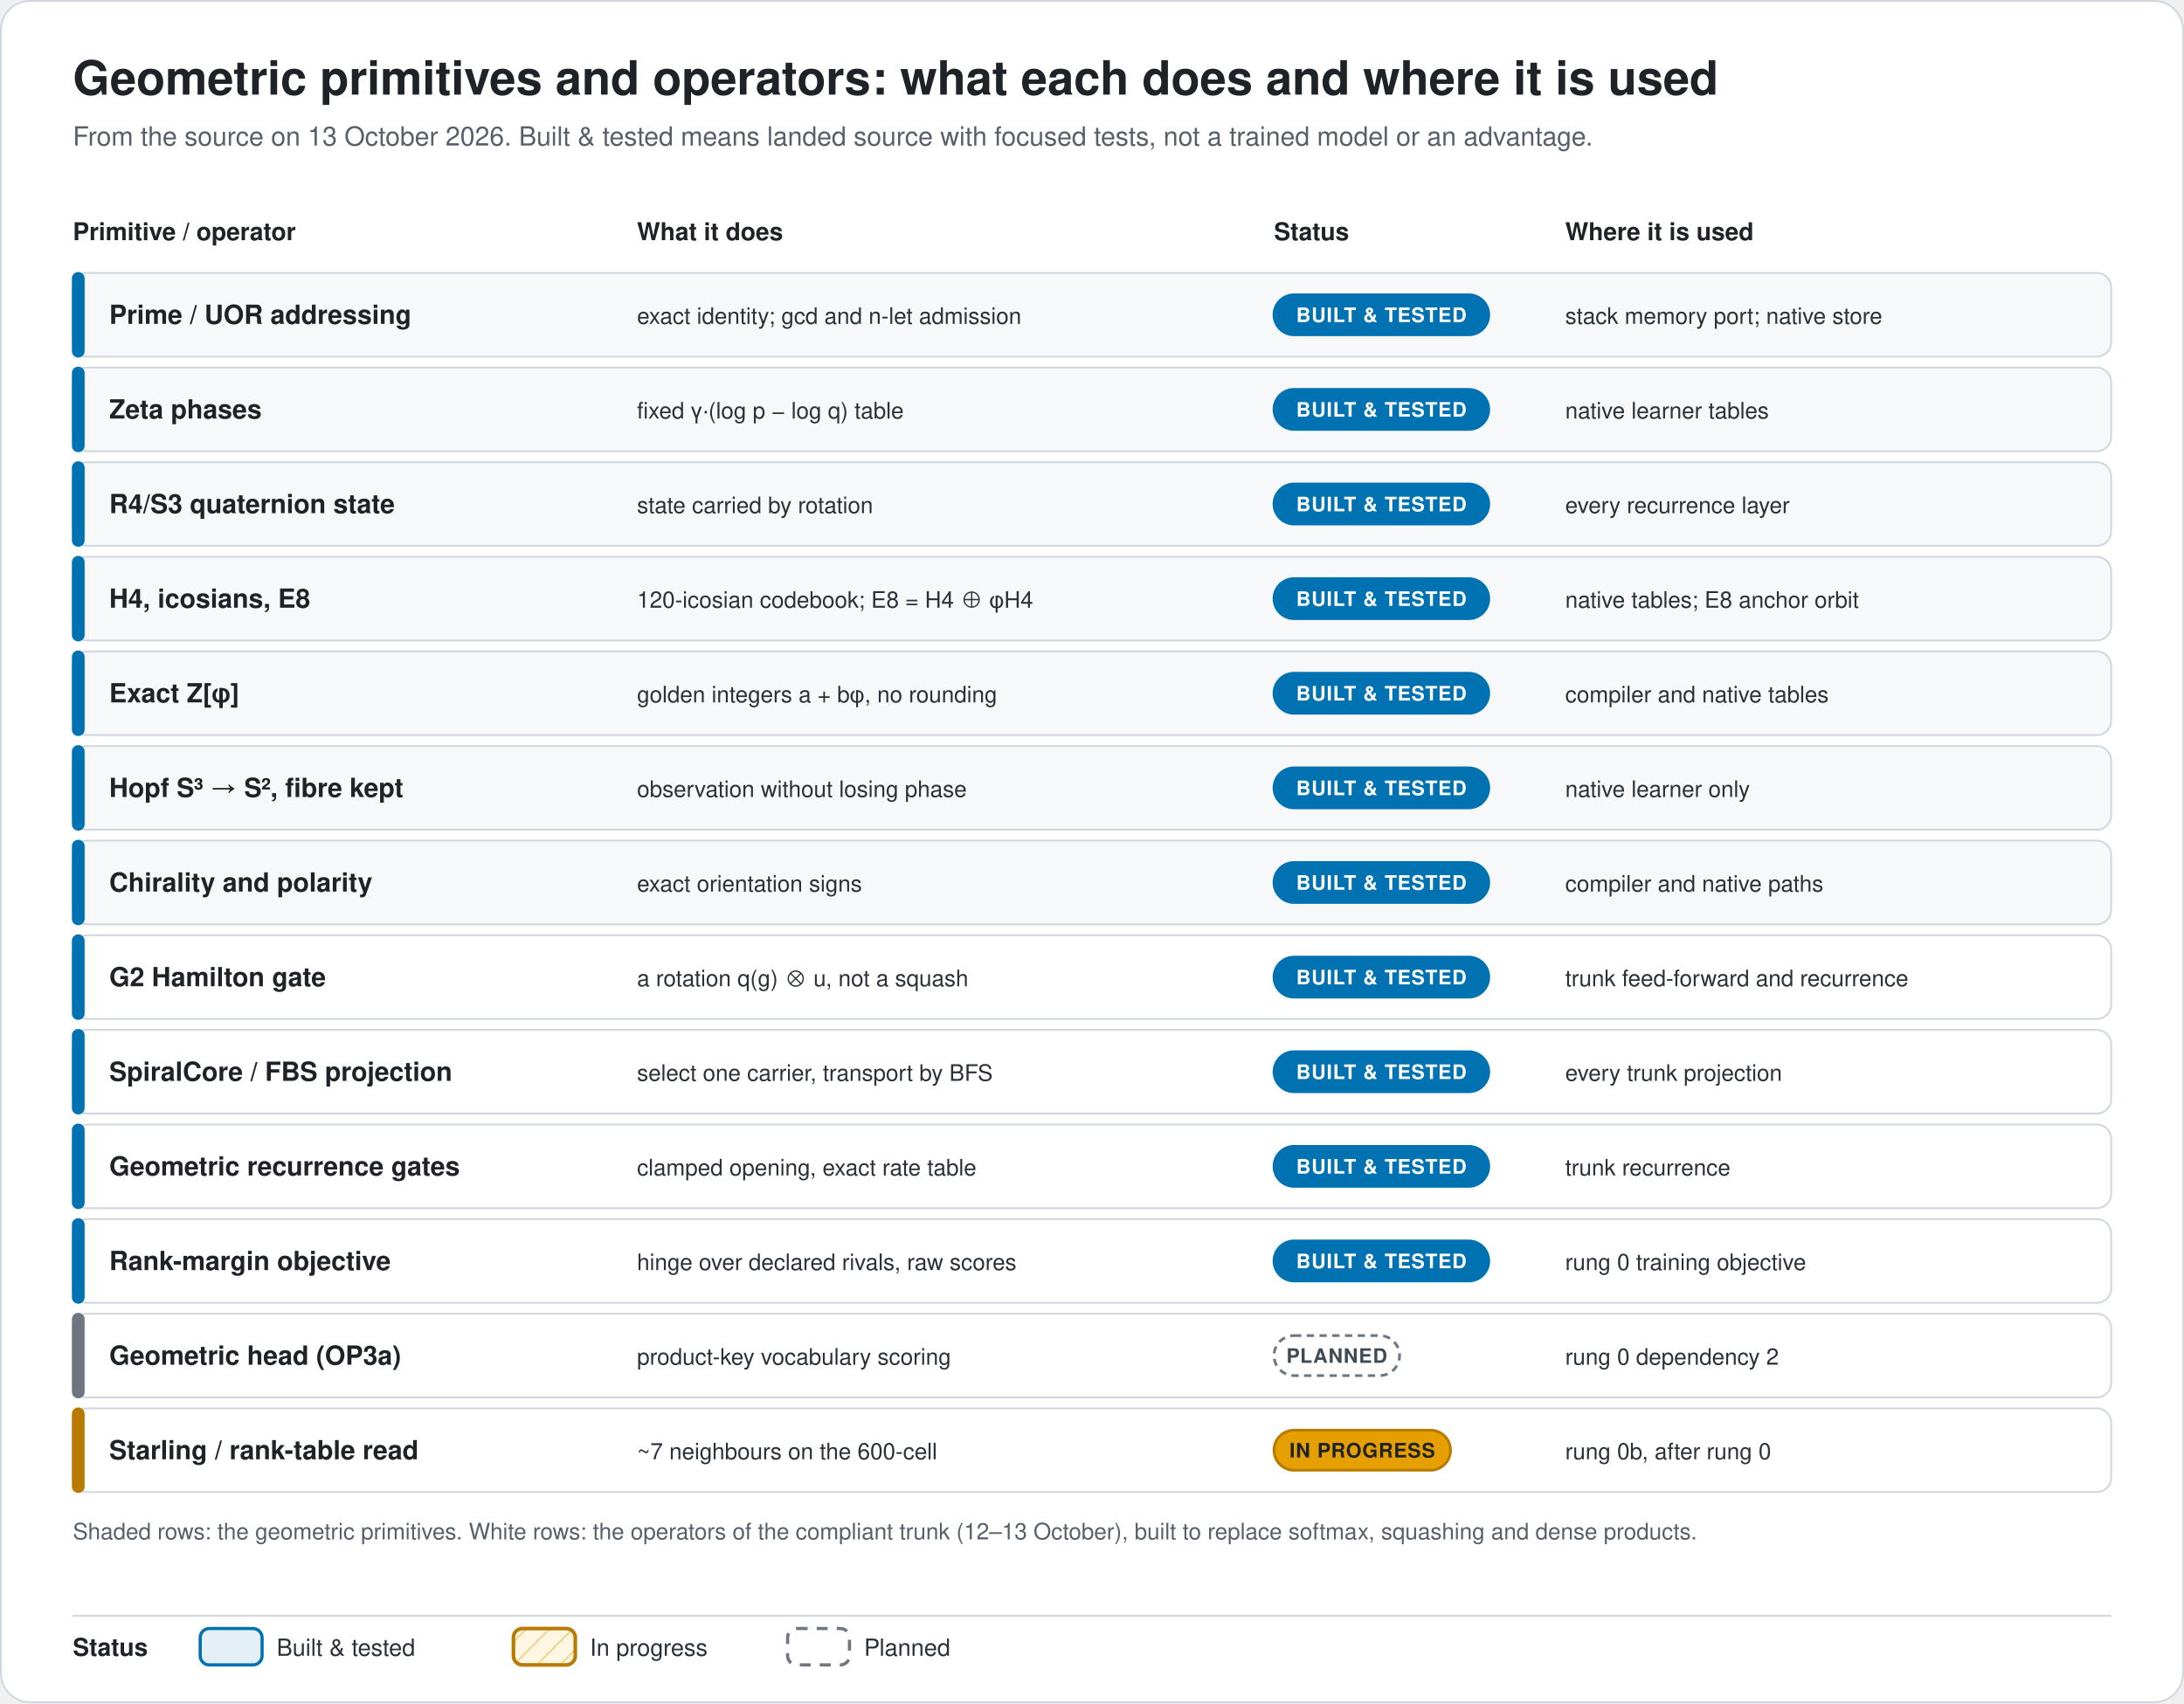
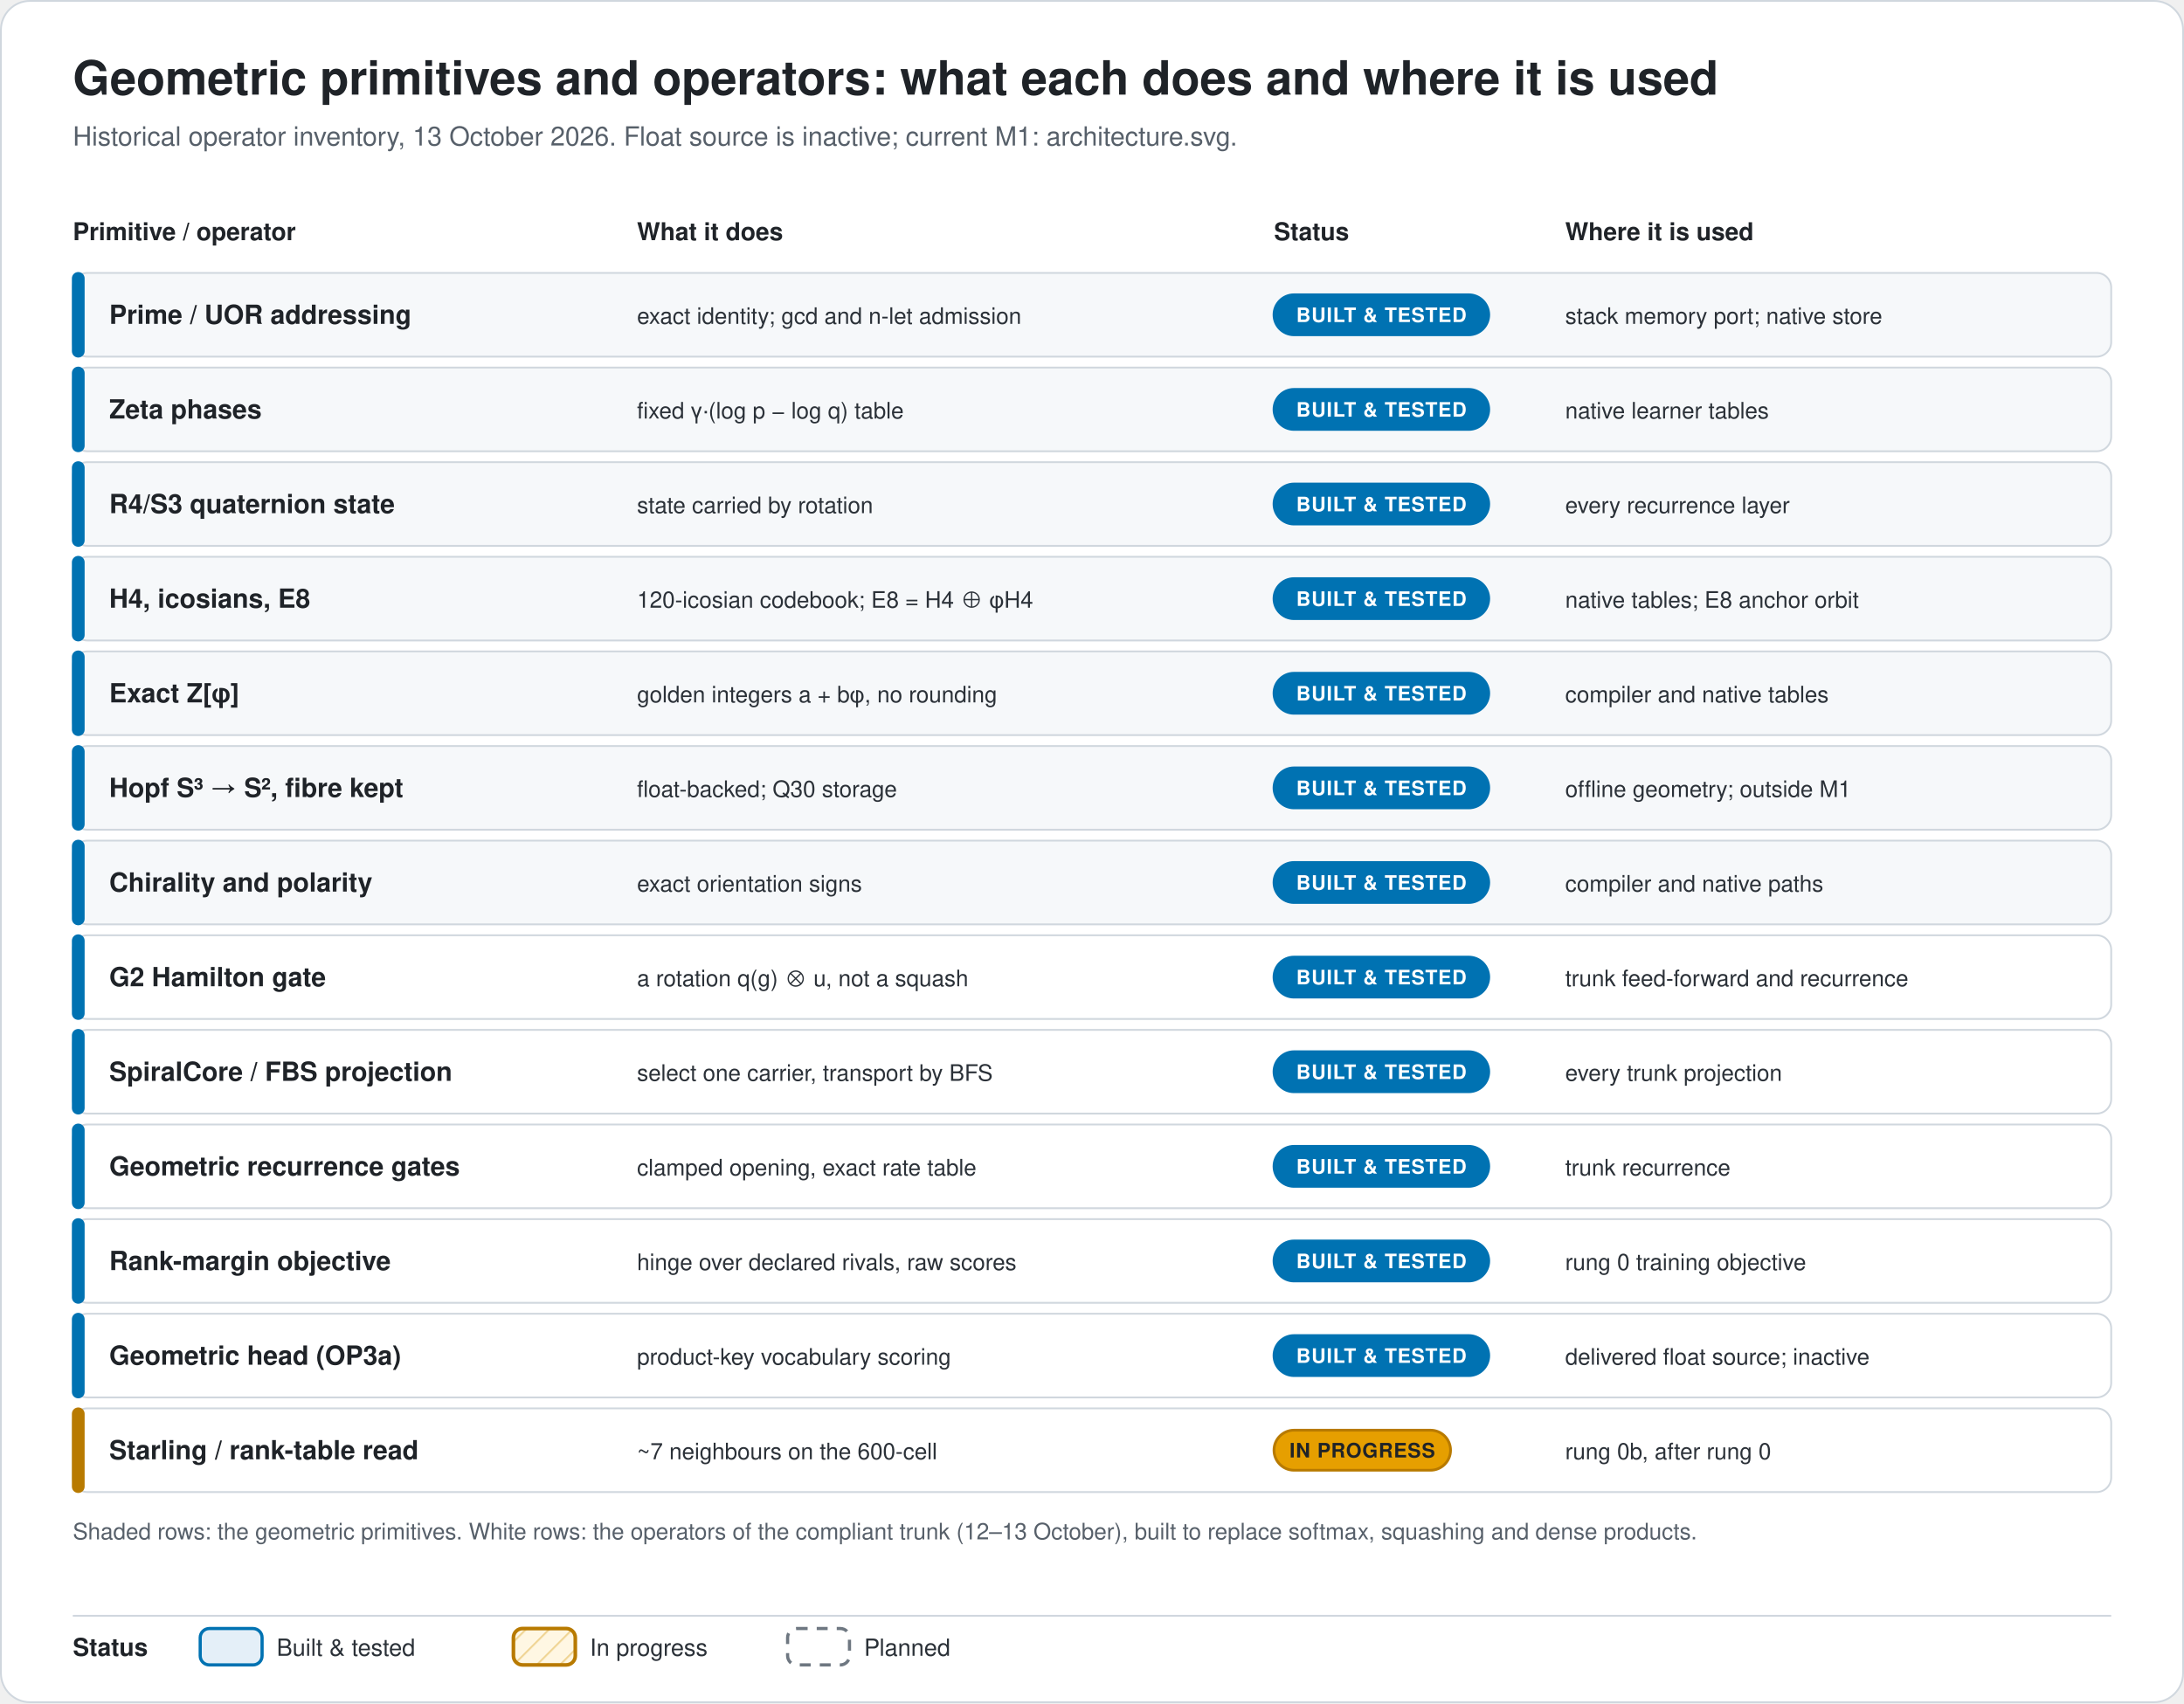
<svg xmlns="http://www.w3.org/2000/svg" viewBox="0 0 1200 936" width="1200" height="936" role="img" aria-labelledby="t d" font-family="-apple-system, BlinkMacSystemFont, 'Segoe UI', Helvetica, Arial, sans-serif">
  <defs>
    <marker id="ah" viewBox="0 0 10 10" refX="9" refY="5" markerWidth="8" markerHeight="8" orient="auto-start-reverse">
      <path d="M0,0 L10,5 L0,10 z" fill="#424A53" />
    </marker>
    <pattern id="hP" width="9" height="9" patternUnits="userSpaceOnUse" patternTransform="rotate(45)">
      <rect width="9" height="9" fill="#FFF7E3" />
      <line x1="0" y1="0" x2="0" y2="9" stroke="#F1D79A" stroke-width="2.2" />
    </pattern>
    <pattern id="hF" width="8" height="8" patternUnits="userSpaceOnUse">
      <rect width="8" height="8" fill="#F0F2F4" />
      <path d="M0,0 L8,8 M8,0 L0,8" stroke="#D3D8DD" stroke-width="1" />
    </pattern>
  </defs>
  <rect x="0.5" y="0.5" width="1199" height="935" rx="16" fill="#FFFFFF" stroke="#D0D7DE" stroke-width="1" />
  <text x="40" y="52" font-size="26" font-weight="700" fill="#1F2328" text-anchor="start">Geometric primitives and operators: what each does and where it is used</text>
-   <text x="40" y="80" font-size="14.5" font-weight="400" fill="#57606A" text-anchor="start">From the source on 13 October 2026. Built &amp; tested means landed source with focused tests, not a trained model or an advantage.</text>
+   <text x="40" y="80" font-size="14.5" font-weight="400" fill="#57606A" text-anchor="start">Historical operator inventory, 13 October 2026. Float source is inactive; current M1: architecture.svg.</text>
  <text x="40" y="132" font-size="13.5" font-weight="700" fill="#1F2328" text-anchor="start">Primitive / operator</text>
  <text x="350" y="132" font-size="13.5" font-weight="700" fill="#1F2328" text-anchor="start">What it does</text>
  <text x="700" y="132" font-size="13.5" font-weight="700" fill="#1F2328" text-anchor="start">Status</text>
  <text x="860" y="132" font-size="13.5" font-weight="700" fill="#1F2328" text-anchor="start">Where it is used</text>
  <rect x="40" y="150" width="1120" height="46" rx="8" fill="#F6F8FA" stroke="#D0D7DE" stroke-width="1" />
  <rect x="40" y="150" width="6" height="46" rx="3" fill="#0072B2" stroke="#0072B2" stroke-width="1" />
  <text x="60" y="178" font-size="14.5" font-weight="700" fill="#1F2328" text-anchor="start">Prime / UOR addressing</text>
  <text x="350" y="178" font-size="12.5" font-weight="400" fill="#2B3138" text-anchor="start">exact identity; gcd and n-let admission</text>
  <rect x="700" y="162" width="118" height="22" rx="11" fill="#0072B2" stroke="#0072B2" stroke-width="1.5" />
  <text x="759" y="177" font-size="11" font-weight="700" fill="#FFFFFF" text-anchor="middle" letter-spacing="0.4">BUILT &amp; TESTED</text>
  <text x="860" y="178" font-size="12.5" font-weight="400" fill="#2B3138" text-anchor="start">stack memory port; native store</text>
  <rect x="40" y="202" width="1120" height="46" rx="8" fill="#F6F8FA" stroke="#D0D7DE" stroke-width="1" />
  <rect x="40" y="202" width="6" height="46" rx="3" fill="#0072B2" stroke="#0072B2" stroke-width="1" />
  <text x="60" y="230" font-size="14.5" font-weight="700" fill="#1F2328" text-anchor="start">Zeta phases</text>
  <text x="350" y="230" font-size="12.5" font-weight="400" fill="#2B3138" text-anchor="start">fixed γ·(log p − log q) table</text>
  <rect x="700" y="214" width="118" height="22" rx="11" fill="#0072B2" stroke="#0072B2" stroke-width="1.5" />
  <text x="759" y="229" font-size="11" font-weight="700" fill="#FFFFFF" text-anchor="middle" letter-spacing="0.4">BUILT &amp; TESTED</text>
  <text x="860" y="230" font-size="12.5" font-weight="400" fill="#2B3138" text-anchor="start">native learner tables</text>
  <rect x="40" y="254" width="1120" height="46" rx="8" fill="#F6F8FA" stroke="#D0D7DE" stroke-width="1" />
  <rect x="40" y="254" width="6" height="46" rx="3" fill="#0072B2" stroke="#0072B2" stroke-width="1" />
  <text x="60" y="282" font-size="14.5" font-weight="700" fill="#1F2328" text-anchor="start">R4/S3 quaternion state</text>
  <text x="350" y="282" font-size="12.5" font-weight="400" fill="#2B3138" text-anchor="start">state carried by rotation</text>
  <rect x="700" y="266" width="118" height="22" rx="11" fill="#0072B2" stroke="#0072B2" stroke-width="1.5" />
  <text x="759" y="281" font-size="11" font-weight="700" fill="#FFFFFF" text-anchor="middle" letter-spacing="0.4">BUILT &amp; TESTED</text>
  <text x="860" y="282" font-size="12.5" font-weight="400" fill="#2B3138" text-anchor="start">every recurrence layer</text>
  <rect x="40" y="306" width="1120" height="46" rx="8" fill="#F6F8FA" stroke="#D0D7DE" stroke-width="1" />
  <rect x="40" y="306" width="6" height="46" rx="3" fill="#0072B2" stroke="#0072B2" stroke-width="1" />
  <text x="60" y="334" font-size="14.5" font-weight="700" fill="#1F2328" text-anchor="start">H4, icosians, E8</text>
  <text x="350" y="334" font-size="12.5" font-weight="400" fill="#2B3138" text-anchor="start">120-icosian codebook; E8 = H4 ⊕ φH4</text>
  <rect x="700" y="318" width="118" height="22" rx="11" fill="#0072B2" stroke="#0072B2" stroke-width="1.5" />
  <text x="759" y="333" font-size="11" font-weight="700" fill="#FFFFFF" text-anchor="middle" letter-spacing="0.4">BUILT &amp; TESTED</text>
  <text x="860" y="334" font-size="12.5" font-weight="400" fill="#2B3138" text-anchor="start">native tables; E8 anchor orbit</text>
  <rect x="40" y="358" width="1120" height="46" rx="8" fill="#F6F8FA" stroke="#D0D7DE" stroke-width="1" />
  <rect x="40" y="358" width="6" height="46" rx="3" fill="#0072B2" stroke="#0072B2" stroke-width="1" />
  <text x="60" y="386" font-size="14.5" font-weight="700" fill="#1F2328" text-anchor="start">Exact Z[φ]</text>
  <text x="350" y="386" font-size="12.5" font-weight="400" fill="#2B3138" text-anchor="start">golden integers a + bφ, no rounding</text>
  <rect x="700" y="370" width="118" height="22" rx="11" fill="#0072B2" stroke="#0072B2" stroke-width="1.5" />
  <text x="759" y="385" font-size="11" font-weight="700" fill="#FFFFFF" text-anchor="middle" letter-spacing="0.4">BUILT &amp; TESTED</text>
  <text x="860" y="386" font-size="12.5" font-weight="400" fill="#2B3138" text-anchor="start">compiler and native tables</text>
  <rect x="40" y="410" width="1120" height="46" rx="8" fill="#F6F8FA" stroke="#D0D7DE" stroke-width="1" />
  <rect x="40" y="410" width="6" height="46" rx="3" fill="#0072B2" stroke="#0072B2" stroke-width="1" />
  <text x="60" y="438" font-size="14.5" font-weight="700" fill="#1F2328" text-anchor="start">Hopf S³ → S², fibre kept</text>
-   <text x="350" y="438" font-size="12.5" font-weight="400" fill="#2B3138" text-anchor="start">observation without losing phase</text>
+   <text x="350" y="438" font-size="12.5" font-weight="400" fill="#2B3138" text-anchor="start">float-backed; Q30 storage</text>
  <rect x="700" y="422" width="118" height="22" rx="11" fill="#0072B2" stroke="#0072B2" stroke-width="1.5" />
  <text x="759" y="437" font-size="11" font-weight="700" fill="#FFFFFF" text-anchor="middle" letter-spacing="0.4">BUILT &amp; TESTED</text>
-   <text x="860" y="438" font-size="12.5" font-weight="400" fill="#2B3138" text-anchor="start">native learner only</text>
+   <text x="860" y="438" font-size="12.5" font-weight="400" fill="#2B3138" text-anchor="start">offline geometry; outside M1</text>
  <rect x="40" y="462" width="1120" height="46" rx="8" fill="#F6F8FA" stroke="#D0D7DE" stroke-width="1" />
  <rect x="40" y="462" width="6" height="46" rx="3" fill="#0072B2" stroke="#0072B2" stroke-width="1" />
  <text x="60" y="490" font-size="14.5" font-weight="700" fill="#1F2328" text-anchor="start">Chirality and polarity</text>
  <text x="350" y="490" font-size="12.5" font-weight="400" fill="#2B3138" text-anchor="start">exact orientation signs</text>
  <rect x="700" y="474" width="118" height="22" rx="11" fill="#0072B2" stroke="#0072B2" stroke-width="1.5" />
  <text x="759" y="489" font-size="11" font-weight="700" fill="#FFFFFF" text-anchor="middle" letter-spacing="0.4">BUILT &amp; TESTED</text>
  <text x="860" y="490" font-size="12.5" font-weight="400" fill="#2B3138" text-anchor="start">compiler and native paths</text>
  <rect x="40" y="514" width="1120" height="46" rx="8" fill="#FFFFFF" stroke="#D0D7DE" stroke-width="1" />
  <rect x="40" y="514" width="6" height="46" rx="3" fill="#0072B2" stroke="#0072B2" stroke-width="1" />
  <text x="60" y="542" font-size="14.5" font-weight="700" fill="#1F2328" text-anchor="start">G2 Hamilton gate</text>
  <text x="350" y="542" font-size="12.5" font-weight="400" fill="#2B3138" text-anchor="start">a rotation q(g) ⊗ u, not a squash</text>
  <rect x="700" y="526" width="118" height="22" rx="11" fill="#0072B2" stroke="#0072B2" stroke-width="1.5" />
  <text x="759" y="541" font-size="11" font-weight="700" fill="#FFFFFF" text-anchor="middle" letter-spacing="0.4">BUILT &amp; TESTED</text>
  <text x="860" y="542" font-size="12.5" font-weight="400" fill="#2B3138" text-anchor="start">trunk feed-forward and recurrence</text>
  <rect x="40" y="566" width="1120" height="46" rx="8" fill="#FFFFFF" stroke="#D0D7DE" stroke-width="1" />
  <rect x="40" y="566" width="6" height="46" rx="3" fill="#0072B2" stroke="#0072B2" stroke-width="1" />
  <text x="60" y="594" font-size="14.5" font-weight="700" fill="#1F2328" text-anchor="start">SpiralCore / FBS projection</text>
  <text x="350" y="594" font-size="12.5" font-weight="400" fill="#2B3138" text-anchor="start">select one carrier, transport by BFS</text>
  <rect x="700" y="578" width="118" height="22" rx="11" fill="#0072B2" stroke="#0072B2" stroke-width="1.5" />
  <text x="759" y="593" font-size="11" font-weight="700" fill="#FFFFFF" text-anchor="middle" letter-spacing="0.4">BUILT &amp; TESTED</text>
  <text x="860" y="594" font-size="12.5" font-weight="400" fill="#2B3138" text-anchor="start">every trunk projection</text>
  <rect x="40" y="618" width="1120" height="46" rx="8" fill="#FFFFFF" stroke="#D0D7DE" stroke-width="1" />
  <rect x="40" y="618" width="6" height="46" rx="3" fill="#0072B2" stroke="#0072B2" stroke-width="1" />
  <text x="60" y="646" font-size="14.5" font-weight="700" fill="#1F2328" text-anchor="start">Geometric recurrence gates</text>
  <text x="350" y="646" font-size="12.5" font-weight="400" fill="#2B3138" text-anchor="start">clamped opening, exact rate table</text>
  <rect x="700" y="630" width="118" height="22" rx="11" fill="#0072B2" stroke="#0072B2" stroke-width="1.5" />
  <text x="759" y="645" font-size="11" font-weight="700" fill="#FFFFFF" text-anchor="middle" letter-spacing="0.4">BUILT &amp; TESTED</text>
  <text x="860" y="646" font-size="12.5" font-weight="400" fill="#2B3138" text-anchor="start">trunk recurrence</text>
  <rect x="40" y="670" width="1120" height="46" rx="8" fill="#FFFFFF" stroke="#D0D7DE" stroke-width="1" />
  <rect x="40" y="670" width="6" height="46" rx="3" fill="#0072B2" stroke="#0072B2" stroke-width="1" />
  <text x="60" y="698" font-size="14.5" font-weight="700" fill="#1F2328" text-anchor="start">Rank-margin objective</text>
  <text x="350" y="698" font-size="12.5" font-weight="400" fill="#2B3138" text-anchor="start">hinge over declared rivals, raw scores</text>
  <rect x="700" y="682" width="118" height="22" rx="11" fill="#0072B2" stroke="#0072B2" stroke-width="1.5" />
  <text x="759" y="697" font-size="11" font-weight="700" fill="#FFFFFF" text-anchor="middle" letter-spacing="0.4">BUILT &amp; TESTED</text>
  <text x="860" y="698" font-size="12.5" font-weight="400" fill="#2B3138" text-anchor="start">rung 0 training objective</text>
  <rect x="40" y="722" width="1120" height="46" rx="8" fill="#FFFFFF" stroke="#D0D7DE" stroke-width="1" />
-   <rect x="40" y="722" width="6" height="46" rx="3" fill="#6E7781" stroke="#6E7781" stroke-width="1" />
+   <rect x="40" y="722" width="6" height="46" rx="3" fill="#0072B2" stroke="#0072B2" stroke-width="1" />
  <text x="60" y="750" font-size="14.5" font-weight="700" fill="#1F2328" text-anchor="start">Geometric head (OP3a)</text>
  <text x="350" y="750" font-size="12.5" font-weight="400" fill="#2B3138" text-anchor="start">product-key vocabulary scoring</text>
-   <rect x="700" y="734" width="69" height="22" rx="11" fill="#FFFFFF" stroke="#6E7781" stroke-width="1.5" stroke-dasharray="4 3" />
-   <text x="734.5" y="749" font-size="11" font-weight="700" fill="#424A53" text-anchor="middle" letter-spacing="0.4">PLANNED</text>
-   <text x="860" y="750" font-size="12.5" font-weight="400" fill="#2B3138" text-anchor="start">rung 0 dependency 2</text>
+   <rect x="700" y="734" width="118" height="22" rx="11" fill="#0072B2" stroke="#0072B2" stroke-width="1.5" />
+   <text x="759" y="749" font-size="11" font-weight="700" fill="#FFFFFF" text-anchor="middle" letter-spacing="0.4">BUILT &amp; TESTED</text>
+   <text x="860" y="750" font-size="12.5" font-weight="400" fill="#2B3138" text-anchor="start">delivered float source; inactive</text>
  <rect x="40" y="774" width="1120" height="46" rx="8" fill="#FFFFFF" stroke="#D0D7DE" stroke-width="1" />
  <rect x="40" y="774" width="6" height="46" rx="3" fill="#B87A00" stroke="#B87A00" stroke-width="1" />
  <text x="60" y="802" font-size="14.5" font-weight="700" fill="#1F2328" text-anchor="start">Starling / rank-table read</text>
  <text x="350" y="802" font-size="12.5" font-weight="400" fill="#2B3138" text-anchor="start">~7 neighbours on the 600-cell</text>
  <rect x="700" y="786" width="97" height="22" rx="11" fill="#E69F00" stroke="#B87A00" stroke-width="1.5" />
  <text x="748.5" y="801" font-size="11" font-weight="700" fill="#1F2328" text-anchor="middle" letter-spacing="0.4">IN PROGRESS</text>
  <text x="860" y="802" font-size="12.5" font-weight="400" fill="#2B3138" text-anchor="start">rung 0b, after rung 0</text>
  <text x="40" y="846" font-size="12.5" font-weight="400" fill="#57606A" text-anchor="start">Shaded rows: the geometric primitives. White rows: the operators of the compliant trunk (12–13 October), built to replace softmax, squashing and dense products.</text>
  <path d="M40,888 L1160,888" fill="none" stroke="#D0D7DE" stroke-width="1" />
  <text x="40" y="910" font-size="13.5" font-weight="700" fill="#1F2328" text-anchor="start">Status</text>
  <rect x="110" y="895" width="34" height="20" rx="5" fill="#E4EFF8" stroke="#0072B2" stroke-width="1.75" />
  <text x="152" y="910" font-size="13" font-weight="400" fill="#2B3138" text-anchor="start">Built &amp; tested</text>
  <rect x="282.1" y="895" width="34" height="20" rx="5" fill="url(#hP)" stroke="#B87A00" stroke-width="2" />
  <text x="324.1" y="910" font-size="13" font-weight="400" fill="#2B3138" text-anchor="start">In progress</text>
  <rect x="432.75" y="895" width="34" height="20" rx="5" fill="#FFFFFF" stroke="#6E7781" stroke-width="1.75" stroke-dasharray="6 5" />
  <text x="474.75" y="910" font-size="13" font-weight="400" fill="#2B3138" text-anchor="start">Planned</text>
</svg>
